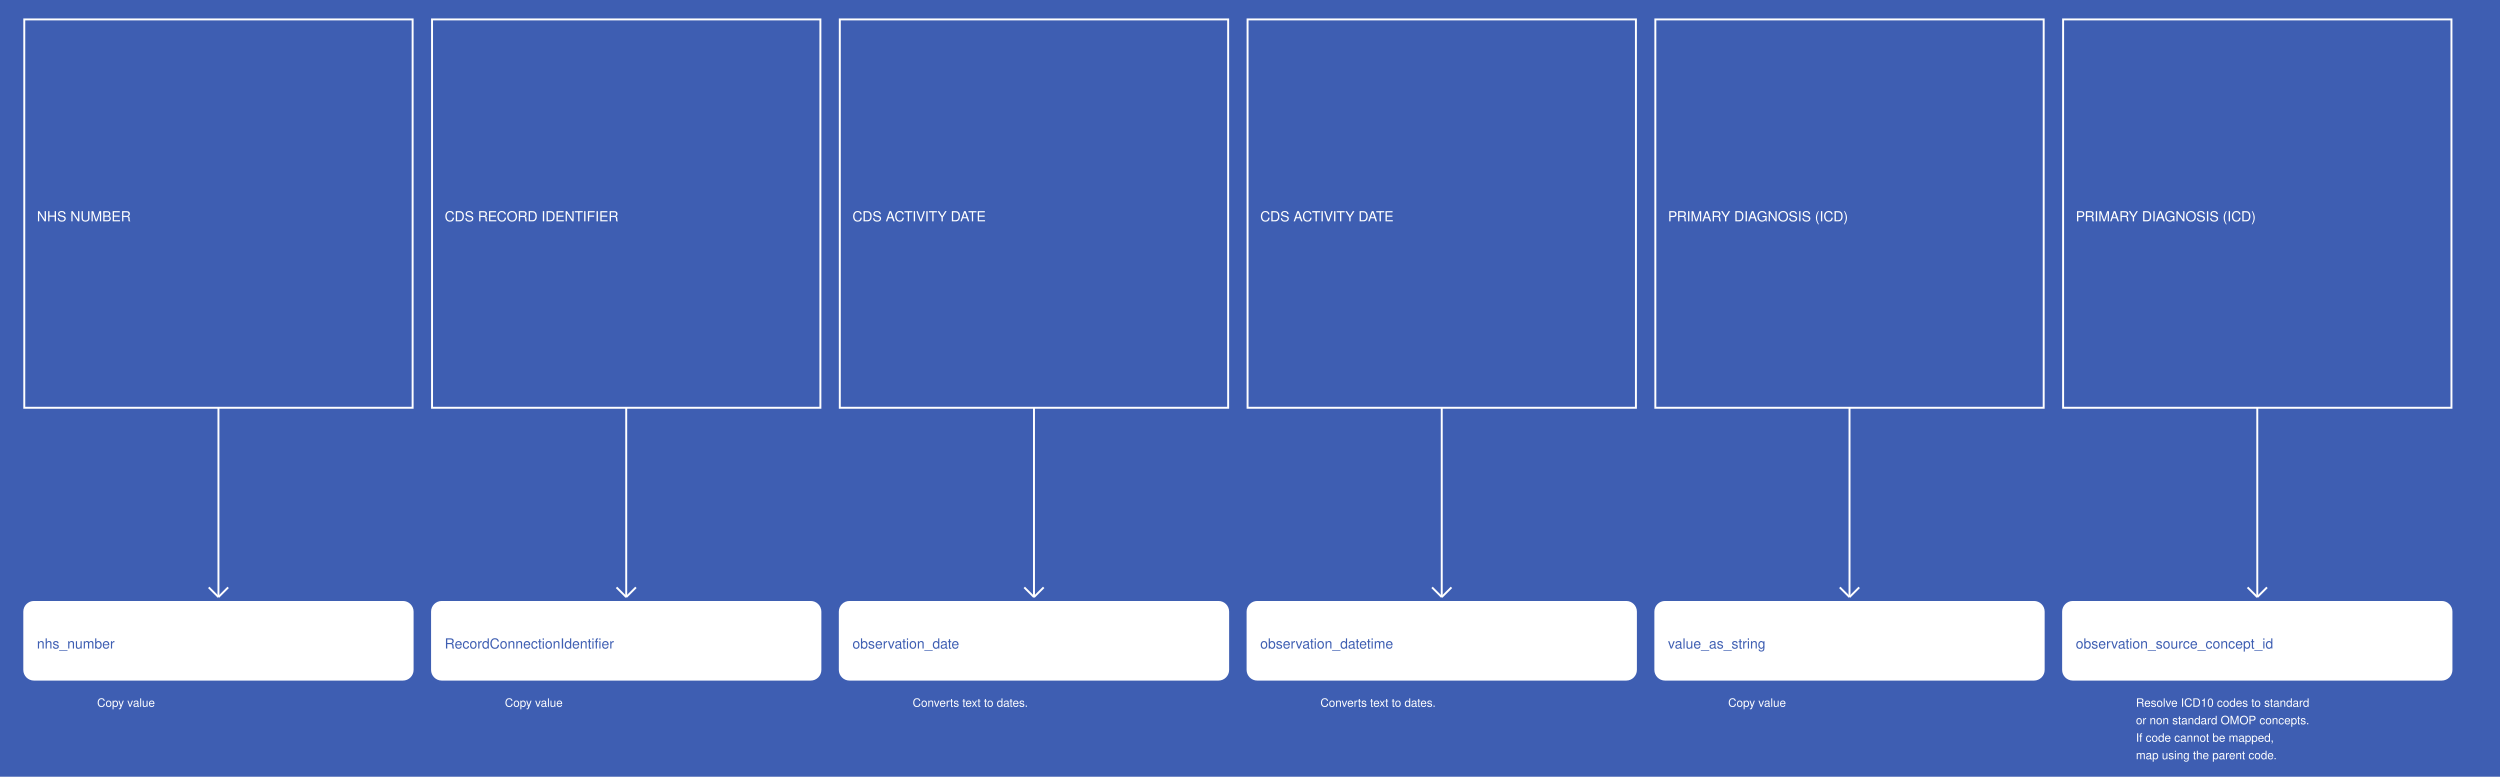
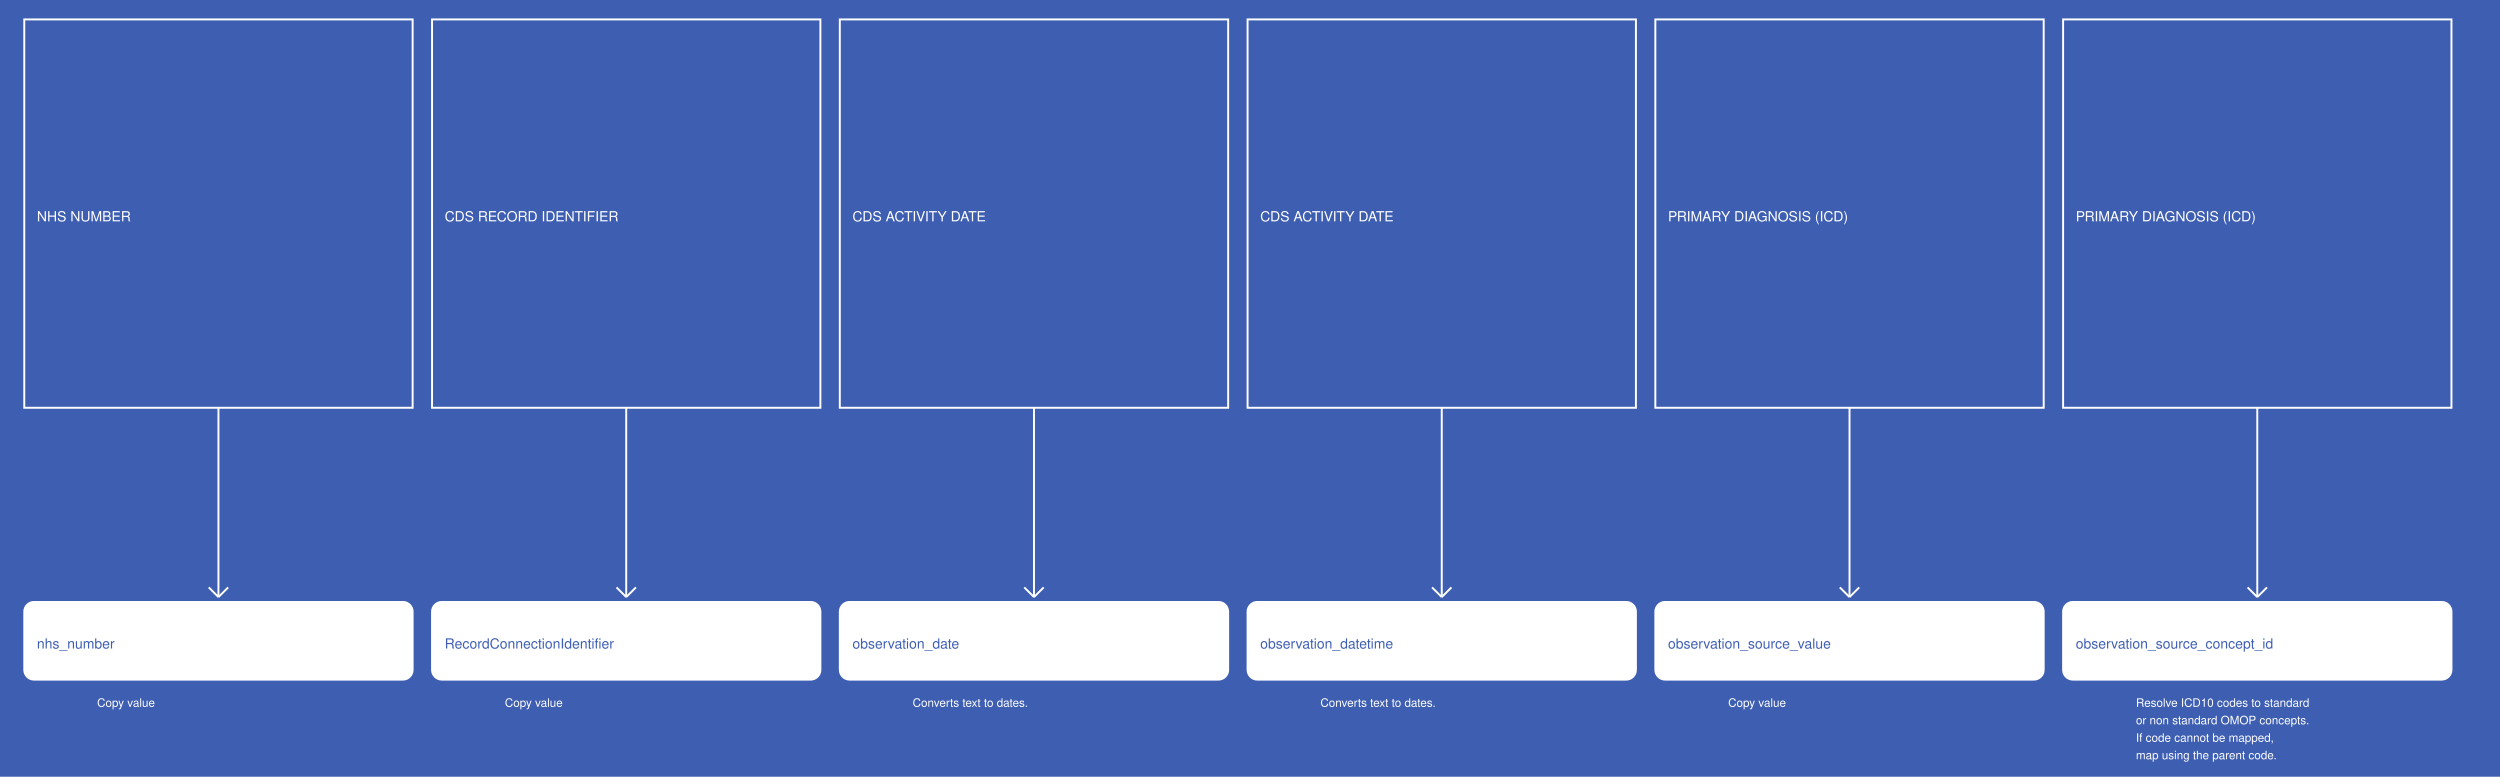
<svg xmlns="http://www.w3.org/2000/svg" width="2575" height="800">
  <rect width="100%" height="100%" fill="#3E5EB2" />
  <g>
    <rect x="25" y="20" width="400" height="400" fill="#3E5EB2" stroke="white" stroke-width="2" />
    <text x="38" y="228" fill="white" font-family="Helvetica" font-size="1.2em" text-anchor="start">NHS NUMBER</text>
  </g>
  <g>
    <line x1="225" y1="420" x2="225" y2="615" stroke="white" stroke-width="2" />
    <line x1="215" y1="605" x2="225" y2="615" stroke="white" stroke-width="2" />
    <line x1="235" y1="605" x2="225" y2="615" stroke="white" stroke-width="2" />
    <text x="100" y="728" fill="white" font-size="1em" font-family="Helvetica">Copy value</text>
  </g>
  <g>
    <rect x="25" y="620" width="400" height="80" fill="white" stroke="white" stroke-width="2" rx="10" />
    <text x="38" y="668" fill="#3E5EB2" font-family="Helvetica" font-size="1.2em" text-anchor="start">nhs_number</text>
  </g>
  <g>
    <rect x="445" y="20" width="400" height="400" fill="#3E5EB2" stroke="white" stroke-width="2" />
    <text x="458" y="228" fill="white" font-family="Helvetica" font-size="1.2em" text-anchor="start">CDS RECORD IDENTIFIER</text>
  </g>
  <g>
    <line x1="645" y1="420" x2="645" y2="615" stroke="white" stroke-width="2" />
    <line x1="635" y1="605" x2="645" y2="615" stroke="white" stroke-width="2" />
    <line x1="655" y1="605" x2="645" y2="615" stroke="white" stroke-width="2" />
    <text x="520" y="728" fill="white" font-size="1em" font-family="Helvetica">Copy value</text>
  </g>
  <g>
    <rect x="445" y="620" width="400" height="80" fill="white" stroke="white" stroke-width="2" rx="10" />
    <text x="458" y="668" fill="#3E5EB2" font-family="Helvetica" font-size="1.2em" text-anchor="start">RecordConnectionIdentifier</text>
  </g>
  <g>
    <rect x="865" y="20" width="400" height="400" fill="#3E5EB2" stroke="white" stroke-width="2" />
    <text x="878" y="228" fill="white" font-family="Helvetica" font-size="1.2em" text-anchor="start">CDS ACTIVITY DATE</text>
  </g>
  <g>
    <line x1="1065" y1="420" x2="1065" y2="615" stroke="white" stroke-width="2" />
    <line x1="1055" y1="605" x2="1065" y2="615" stroke="white" stroke-width="2" />
    <line x1="1075" y1="605" x2="1065" y2="615" stroke="white" stroke-width="2" />
    <text x="940" y="728" fill="white" font-size="1em" font-family="Helvetica">Converts text to dates.</text>
  </g>
  <g>
    <rect x="865" y="620" width="400" height="80" fill="white" stroke="white" stroke-width="2" rx="10" />
    <text x="878" y="668" fill="#3E5EB2" font-family="Helvetica" font-size="1.2em" text-anchor="start">observation_date</text>
  </g>
  <g>
    <rect x="1285" y="20" width="400" height="400" fill="#3E5EB2" stroke="white" stroke-width="2" />
    <text x="1298" y="228" fill="white" font-family="Helvetica" font-size="1.2em" text-anchor="start">CDS ACTIVITY DATE</text>
  </g>
  <g>
    <line x1="1485" y1="420" x2="1485" y2="615" stroke="white" stroke-width="2" />
    <line x1="1475" y1="605" x2="1485" y2="615" stroke="white" stroke-width="2" />
    <line x1="1495" y1="605" x2="1485" y2="615" stroke="white" stroke-width="2" />
    <text x="1360" y="728" fill="white" font-size="1em" font-family="Helvetica">Converts text to dates.</text>
  </g>
  <g>
    <rect x="1285" y="620" width="400" height="80" fill="white" stroke="white" stroke-width="2" rx="10" />
    <text x="1298" y="668" fill="#3E5EB2" font-family="Helvetica" font-size="1.2em" text-anchor="start">observation_datetime</text>
  </g>
  <g>
    <rect x="1705" y="20" width="400" height="400" fill="#3E5EB2" stroke="white" stroke-width="2" />
    <text x="1718" y="228" fill="white" font-family="Helvetica" font-size="1.2em" text-anchor="start">PRIMARY DIAGNOSIS (ICD)</text>
  </g>
  <g>
    <line x1="1905" y1="420" x2="1905" y2="615" stroke="white" stroke-width="2" />
    <line x1="1895" y1="605" x2="1905" y2="615" stroke="white" stroke-width="2" />
    <line x1="1915" y1="605" x2="1905" y2="615" stroke="white" stroke-width="2" />
    <text x="1780" y="728" fill="white" font-size="1em" font-family="Helvetica">Copy value</text>
  </g>
  <g>
    <rect x="1705" y="620" width="400" height="80" fill="white" stroke="white" stroke-width="2" rx="10" />
-     <text x="1718" y="668" fill="#3E5EB2" font-family="Helvetica" font-size="1.2em" text-anchor="start">value_as_string</text>
+     <text x="1718" y="668" fill="#3E5EB2" font-family="Helvetica" font-size="1.2em" text-anchor="start">observation_source_value</text>
  </g>
  <g>
    <rect x="2125" y="20" width="400" height="400" fill="#3E5EB2" stroke="white" stroke-width="2" />
    <text x="2138" y="228" fill="white" font-family="Helvetica" font-size="1.2em" text-anchor="start">PRIMARY DIAGNOSIS (ICD)</text>
  </g>
  <g>
    <line x1="2325" y1="420" x2="2325" y2="615" stroke="white" stroke-width="2" />
    <line x1="2315" y1="605" x2="2325" y2="615" stroke="white" stroke-width="2" />
    <line x1="2335" y1="605" x2="2325" y2="615" stroke="white" stroke-width="2" />
    <text x="2200" y="728" fill="white" font-size="1em" font-family="Helvetica">Resolve ICD10 codes to standard</text>
    <text x="2200" y="746" fill="white" font-size="1em" font-family="Helvetica">or non standard OMOP concepts.</text>
    <text x="2200" y="764" fill="white" font-size="1em" font-family="Helvetica">If code cannot be mapped,</text>
    <text x="2200" y="782" fill="white" font-size="1em" font-family="Helvetica">map using the parent code.</text>
  </g>
  <g>
    <rect x="2125" y="620" width="400" height="80" fill="white" stroke="white" stroke-width="2" rx="10" />
    <text x="2138" y="668" fill="#3E5EB2" font-family="Helvetica" font-size="1.2em" text-anchor="start">observation_source_concept_id</text>
  </g>
</svg>
